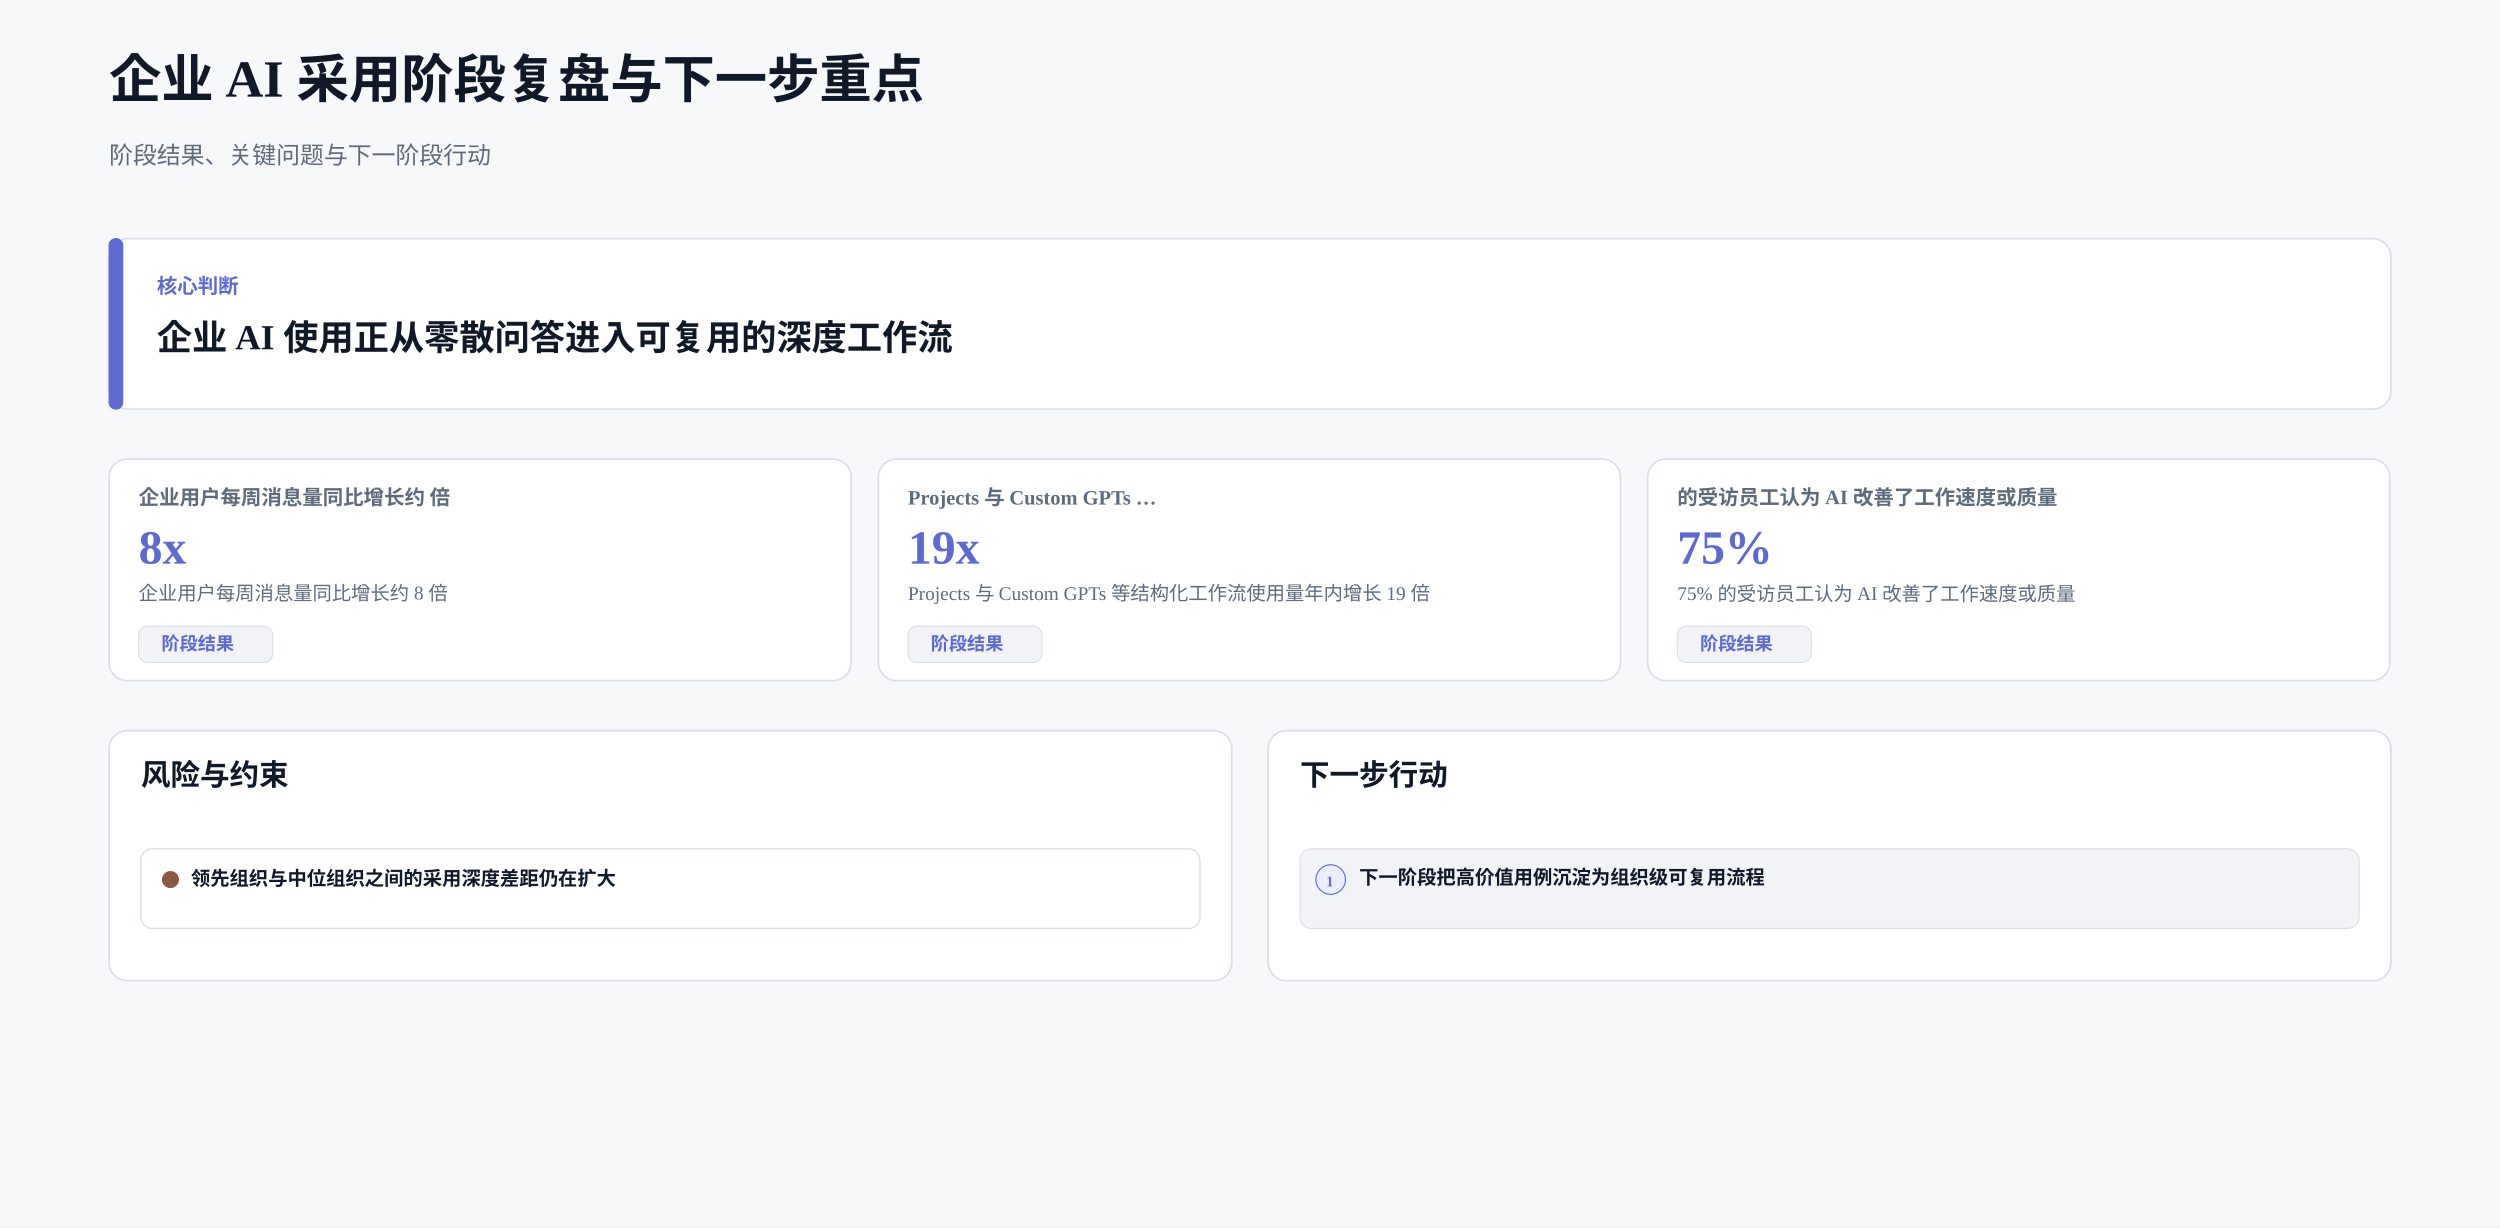
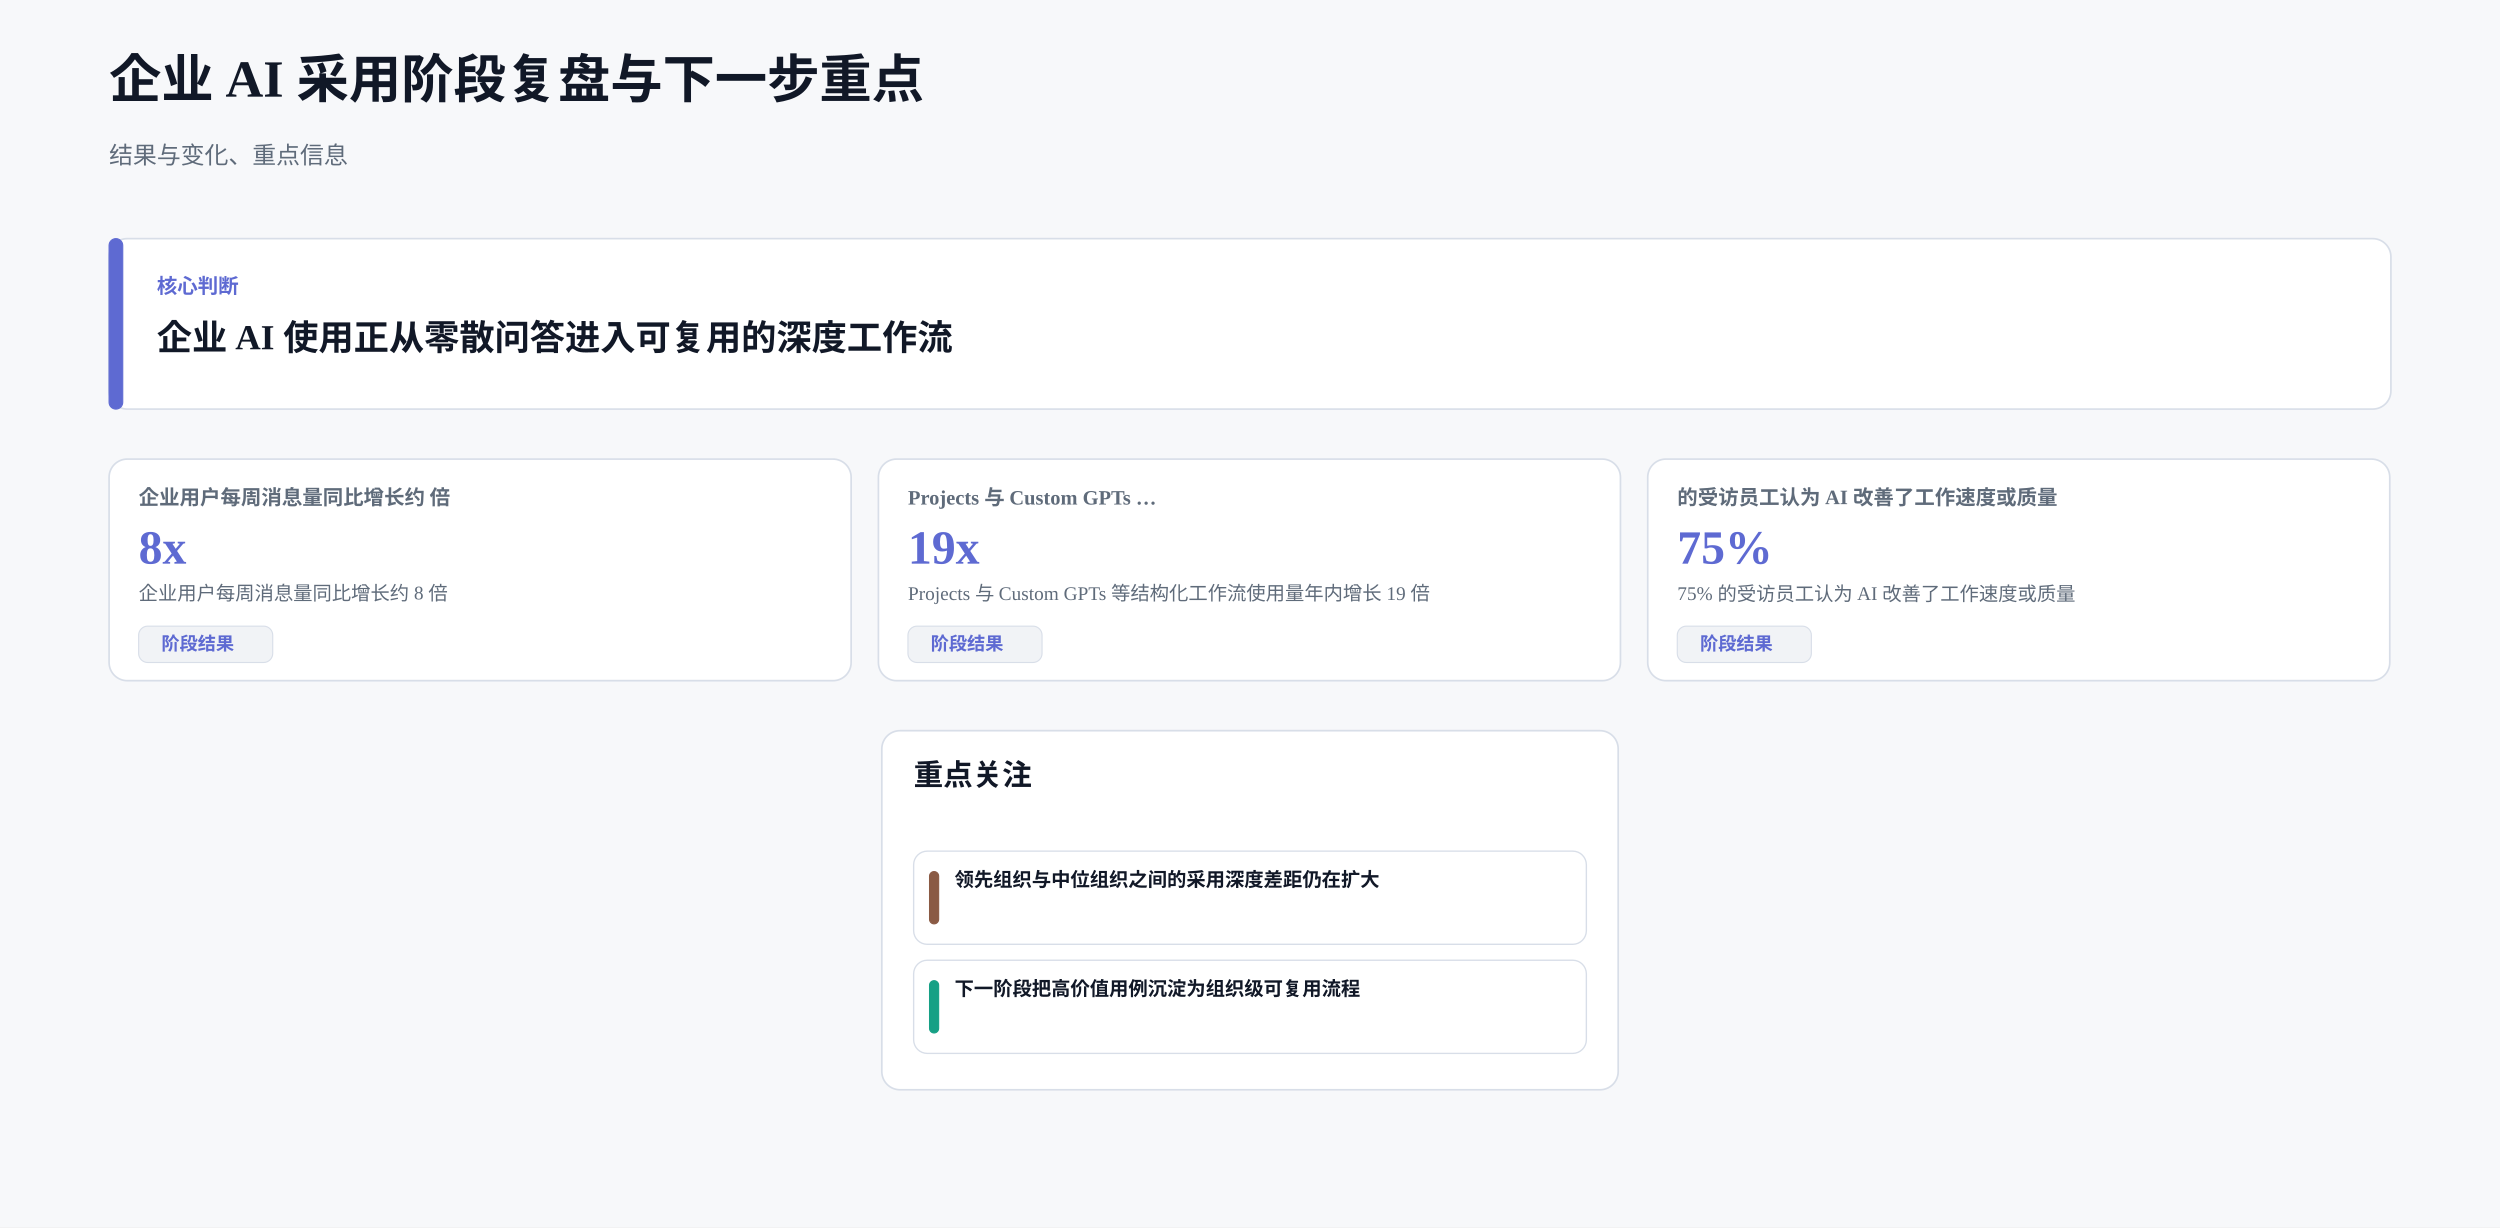
<svg xmlns="http://www.w3.org/2000/svg" width="2200" height="1080" viewBox="0 0 2200 1080" data-layout-engine="v4" data-layout="expression-canvas" data-pipeline-version="4.4" data-expression-mode="modular-canvas" data-page-skeleton="overview-detail">
  <rect x="0" y="0" width="2200" height="1080" rx="0" fill="#F7F8FA" stroke="#F7F8FA" stroke-width="0" />
  <g>
    <g data-v43-block="title" data-block-type="title" data-x="96" data-y="40" data-width="2008" data-height="170" data-column="full">
      <text x="96" y="86" font-size="46" fill="#111827" font-weight="700">
        <tspan x="96" dy="0">企业 AI 采用阶段复盘与下一步重点</tspan>
      </text>
      <text x="96" y="144" font-size="21" fill="#5F6B7A" font-weight="500">
-         <tspan x="96" dy="0">阶段结果、关键问题与下一阶段行动</tspan>
+         <tspan x="96" dy="0">结果与变化、重点信息</tspan>
      </text>
    </g>
    <g data-v43-block="statement" data-block-type="statement" data-x="96" data-y="210" data-width="2008" data-height="150" data-column="full">
      <rect x="96" y="210" width="2008" height="150" rx="16" fill="#FFFFFF" stroke="#D8DEE8" stroke-width="1.5" />
      <rect x="96" y="210" width="12" height="150" rx="6" fill="#5E6AD2" stroke="#5E6AD2" stroke-width="1" />
      <text x="138" y="258" font-size="18" fill="#5E6AD2" font-weight="700">
        <tspan x="138" dy="0">核心判断</tspan>
      </text>
      <text x="138" y="308" font-size="31" fill="#111827" font-weight="700">
        <tspan x="138" dy="0">企业 AI 使用正从零散问答进入可复用的深度工作流</tspan>
      </text>
    </g>
    <g data-v43-block="metrics" data-block-type="metric-group" data-x="96" data-y="404" data-width="2008" data-height="195" data-column="full">
      <rect x="96" y="404" width="653" height="195" rx="16" fill="#FFFFFF" stroke="#D8DEE8" stroke-width="1.5" data-tone-group="parallel-metrics" data-metric-card="true" data-metric-row="0" />
      <text x="122" y="444" font-size="18" fill="#5F6B7A" font-weight="700">
        <tspan x="122" dy="0">企业用户每周消息量同比增长约 倍</tspan>
      </text>
      <text x="122" y="496" font-size="42" fill="#5E6AD2" font-weight="700">
        <tspan x="122" dy="0">8x</tspan>
      </text>
      <text x="122" y="528" font-size="17" fill="#5F6B7A" font-weight="500">
        <tspan x="122" dy="0">企业用户每周消息量同比增长约 8 倍</tspan>
      </text>
      <rect x="122" y="551" width="118" height="32" rx="8" fill="#F1F3F6" stroke="#D8DEE8" stroke-width="1" />
      <text x="142" y="572" font-size="16" fill="#5E6AD2" font-weight="700">
        <tspan x="142" dy="0">阶段结果</tspan>
      </text>
      <rect x="773" y="404" width="653" height="195" rx="16" fill="#FFFFFF" stroke="#D8DEE8" stroke-width="1.5" data-tone-group="parallel-metrics" data-metric-card="true" data-metric-row="0" />
      <text x="799" y="444" font-size="18" fill="#5F6B7A" font-weight="700">
        <tspan x="799" dy="0">Projects 与 Custom GPTs …</tspan>
      </text>
      <text x="799" y="496" font-size="42" fill="#5E6AD2" font-weight="700">
        <tspan x="799" dy="0">19x</tspan>
      </text>
      <text x="799" y="528" font-size="17" fill="#5F6B7A" font-weight="500">
        <tspan x="799" dy="0">Projects 与 Custom GPTs 等结构化工作流使用量年内增长 19 倍</tspan>
      </text>
      <rect x="799" y="551" width="118" height="32" rx="8" fill="#F1F3F6" stroke="#D8DEE8" stroke-width="1" />
      <text x="819" y="572" font-size="16" fill="#5E6AD2" font-weight="700">
        <tspan x="819" dy="0">阶段结果</tspan>
      </text>
      <rect x="1450" y="404" width="653" height="195" rx="16" fill="#FFFFFF" stroke="#D8DEE8" stroke-width="1.5" data-tone-group="parallel-metrics" data-metric-card="true" data-metric-row="0" />
      <text x="1476" y="444" font-size="18" fill="#5F6B7A" font-weight="700">
        <tspan x="1476" dy="0">的受访员工认为 AI 改善了工作速度或质量</tspan>
      </text>
      <text x="1476" y="496" font-size="42" fill="#5E6AD2" font-weight="700">
        <tspan x="1476" dy="0">75%</tspan>
      </text>
      <text x="1476" y="528" font-size="17" fill="#5F6B7A" font-weight="500">
        <tspan x="1476" dy="0">75% 的受访员工认为 AI 改善了工作速度或质量</tspan>
      </text>
      <rect x="1476" y="551" width="118" height="32" rx="8" fill="#F1F3F6" stroke="#D8DEE8" stroke-width="1" />
      <text x="1496" y="572" font-size="16" fill="#5E6AD2" font-weight="700">
        <tspan x="1496" dy="0">阶段结果</tspan>
      </text>
    </g>
-     <g data-v43-block="risk-list-1" data-block-type="risk-list" data-x="96" data-y="643" data-width="988" data-height="220" data-column="left" data-component-variant="risk-cluster" data-row="0" data-span="6" data-row-alignment="filled" data-offset-span="0" data-density="medium" data-preferred-width="988" data-text-units="27" data-item-count="1" data-item-layout="rows" data-layout-reason="moderate-parallel-items">
-       <rect x="96" y="643" width="988" height="220" rx="16" fill="#FFFFFF" stroke="#D8DEE8" stroke-width="1.5" data-v4-block-card="true" />
-       <text x="124" y="691" font-size="26" fill="#111827" font-weight="700">
-         <tspan x="124" dy="0">风险与约束</tspan>
+     <g data-v43-block="status-board-1" data-block-type="status-board" data-x="776" data-y="643" data-width="648" data-height="316" data-column="center" data-component-variant="status-grid" data-row="0" data-span="4" data-row-alignment="centered" data-offset-span="4" data-density="sparse" data-preferred-width="648" data-text-units="47" data-item-count="2" data-item-layout="rows" data-layout-reason="compact-status-items">
+       <rect x="776" y="643" width="648" height="316" rx="16" fill="#FFFFFF" stroke="#D8DEE8" stroke-width="1.5" data-v4-block-card="true" />
+       <text x="804" y="691" font-size="26" fill="#111827" font-weight="700">
+         <tspan x="804" dy="0">重点关注</tspan>
      </text>
-       <rect x="124" y="747" width="932" height="70" rx="10" fill="#FFFFFF" stroke="#D8DEE8" stroke-width="1.2" data-v4-risk-item="0" />
-       <circle cx="150" cy="774" r="7" fill="#8A5A44" stroke="#8A5A44" stroke-width="1" />
-       <text x="168" y="779" font-size="17" fill="#111827" font-weight="700">
-         <tspan x="168" dy="0">领先组织与中位组织之间的采用深度差距仍在扩大</tspan>
+       <rect x="804" y="749" width="592" height="82" rx="12" fill="#FFFFFF" stroke="#D8DEE8" stroke-width="1.2" />
+       <rect x="818" y="767" width="8" height="46" rx="4" fill="#8A5A44" stroke="#8A5A44" stroke-width="1" />
+       <text x="840" y="780" font-size="17" fill="#111827" font-weight="700">
+         <tspan x="840" dy="0">领先组织与中位组织之间的采用深度差距仍在扩大</tspan>
      </text>
-     </g>
-     <g data-v43-block="action-list-2" data-block-type="action-list" data-x="1116" data-y="643" data-width="988" data-height="220" data-column="right" data-component-variant="action-checklist" data-row="0" data-span="6" data-row-alignment="filled" data-offset-span="0" data-density="medium" data-preferred-width="988" data-text-units="26" data-item-count="1" data-item-layout="rows" data-layout-reason="moderate-parallel-items">
-       <rect x="1116" y="643" width="988" height="220" rx="16" fill="#FFFFFF" stroke="#D8DEE8" stroke-width="1.5" data-v4-block-card="true" />
-       <text x="1144" y="691" font-size="26" fill="#111827" font-weight="700">
-         <tspan x="1144" dy="0">下一步行动</tspan>
-       </text>
-       <rect x="1144" y="747" width="932" height="70" rx="10" fill="#F1F3F6" stroke="#D8DEE8" stroke-width="1" data-v4-action-item="0" />
-       <circle cx="1171" cy="774" r="13" fill="#ECEEFE" stroke="#5E6AD2" stroke-width="1" />
-       <text x="1167" y="780" font-size="13" fill="#5E6AD2" font-weight="700">
-         <tspan x="1167" dy="0">1</tspan>
-       </text>
-       <text x="1196" y="778" font-size="17" fill="#111827" font-weight="700">
-         <tspan x="1196" dy="0">下一阶段把高价值用例沉淀为组织级可复用流程</tspan>
+       <rect x="804" y="845" width="592" height="82" rx="12" fill="#FFFFFF" stroke="#D8DEE8" stroke-width="1.2" />
+       <rect x="818" y="863" width="8" height="46" rx="4" fill="#16A085" stroke="#16A085" stroke-width="1" />
+       <text x="840" y="876" font-size="17" fill="#111827" font-weight="700">
+         <tspan x="840" dy="0">下一阶段把高价值用例沉淀为组织级可复用流程</tspan>
      </text>
    </g>
  </g>
</svg>
